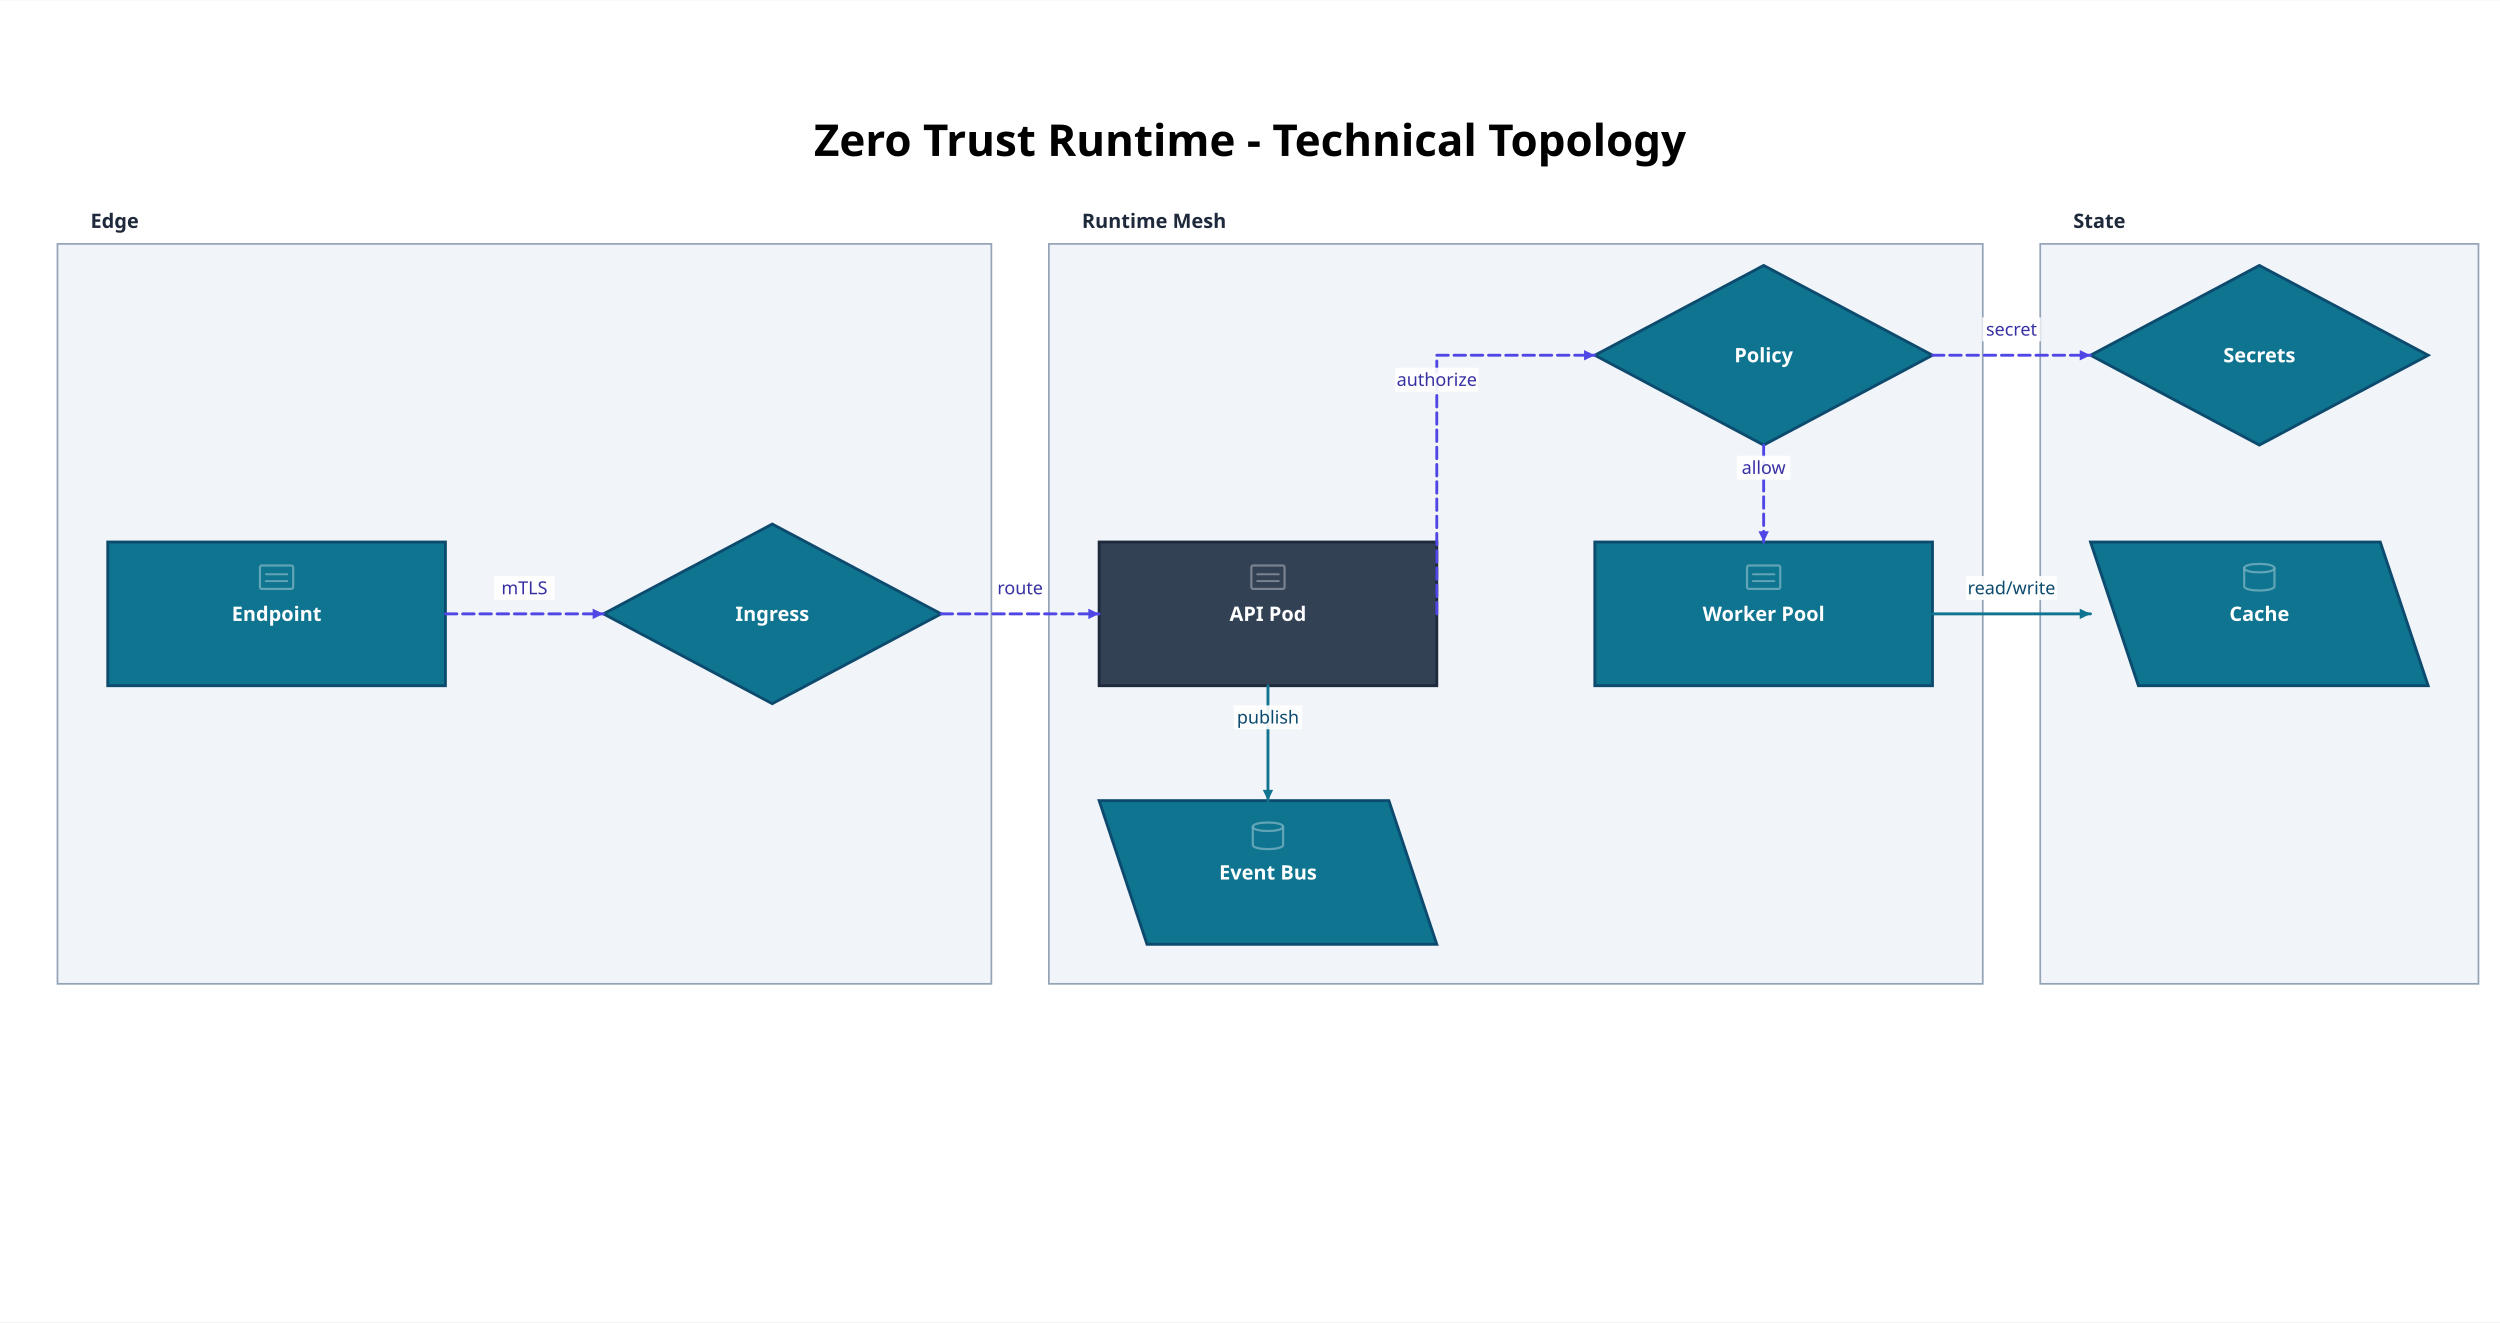
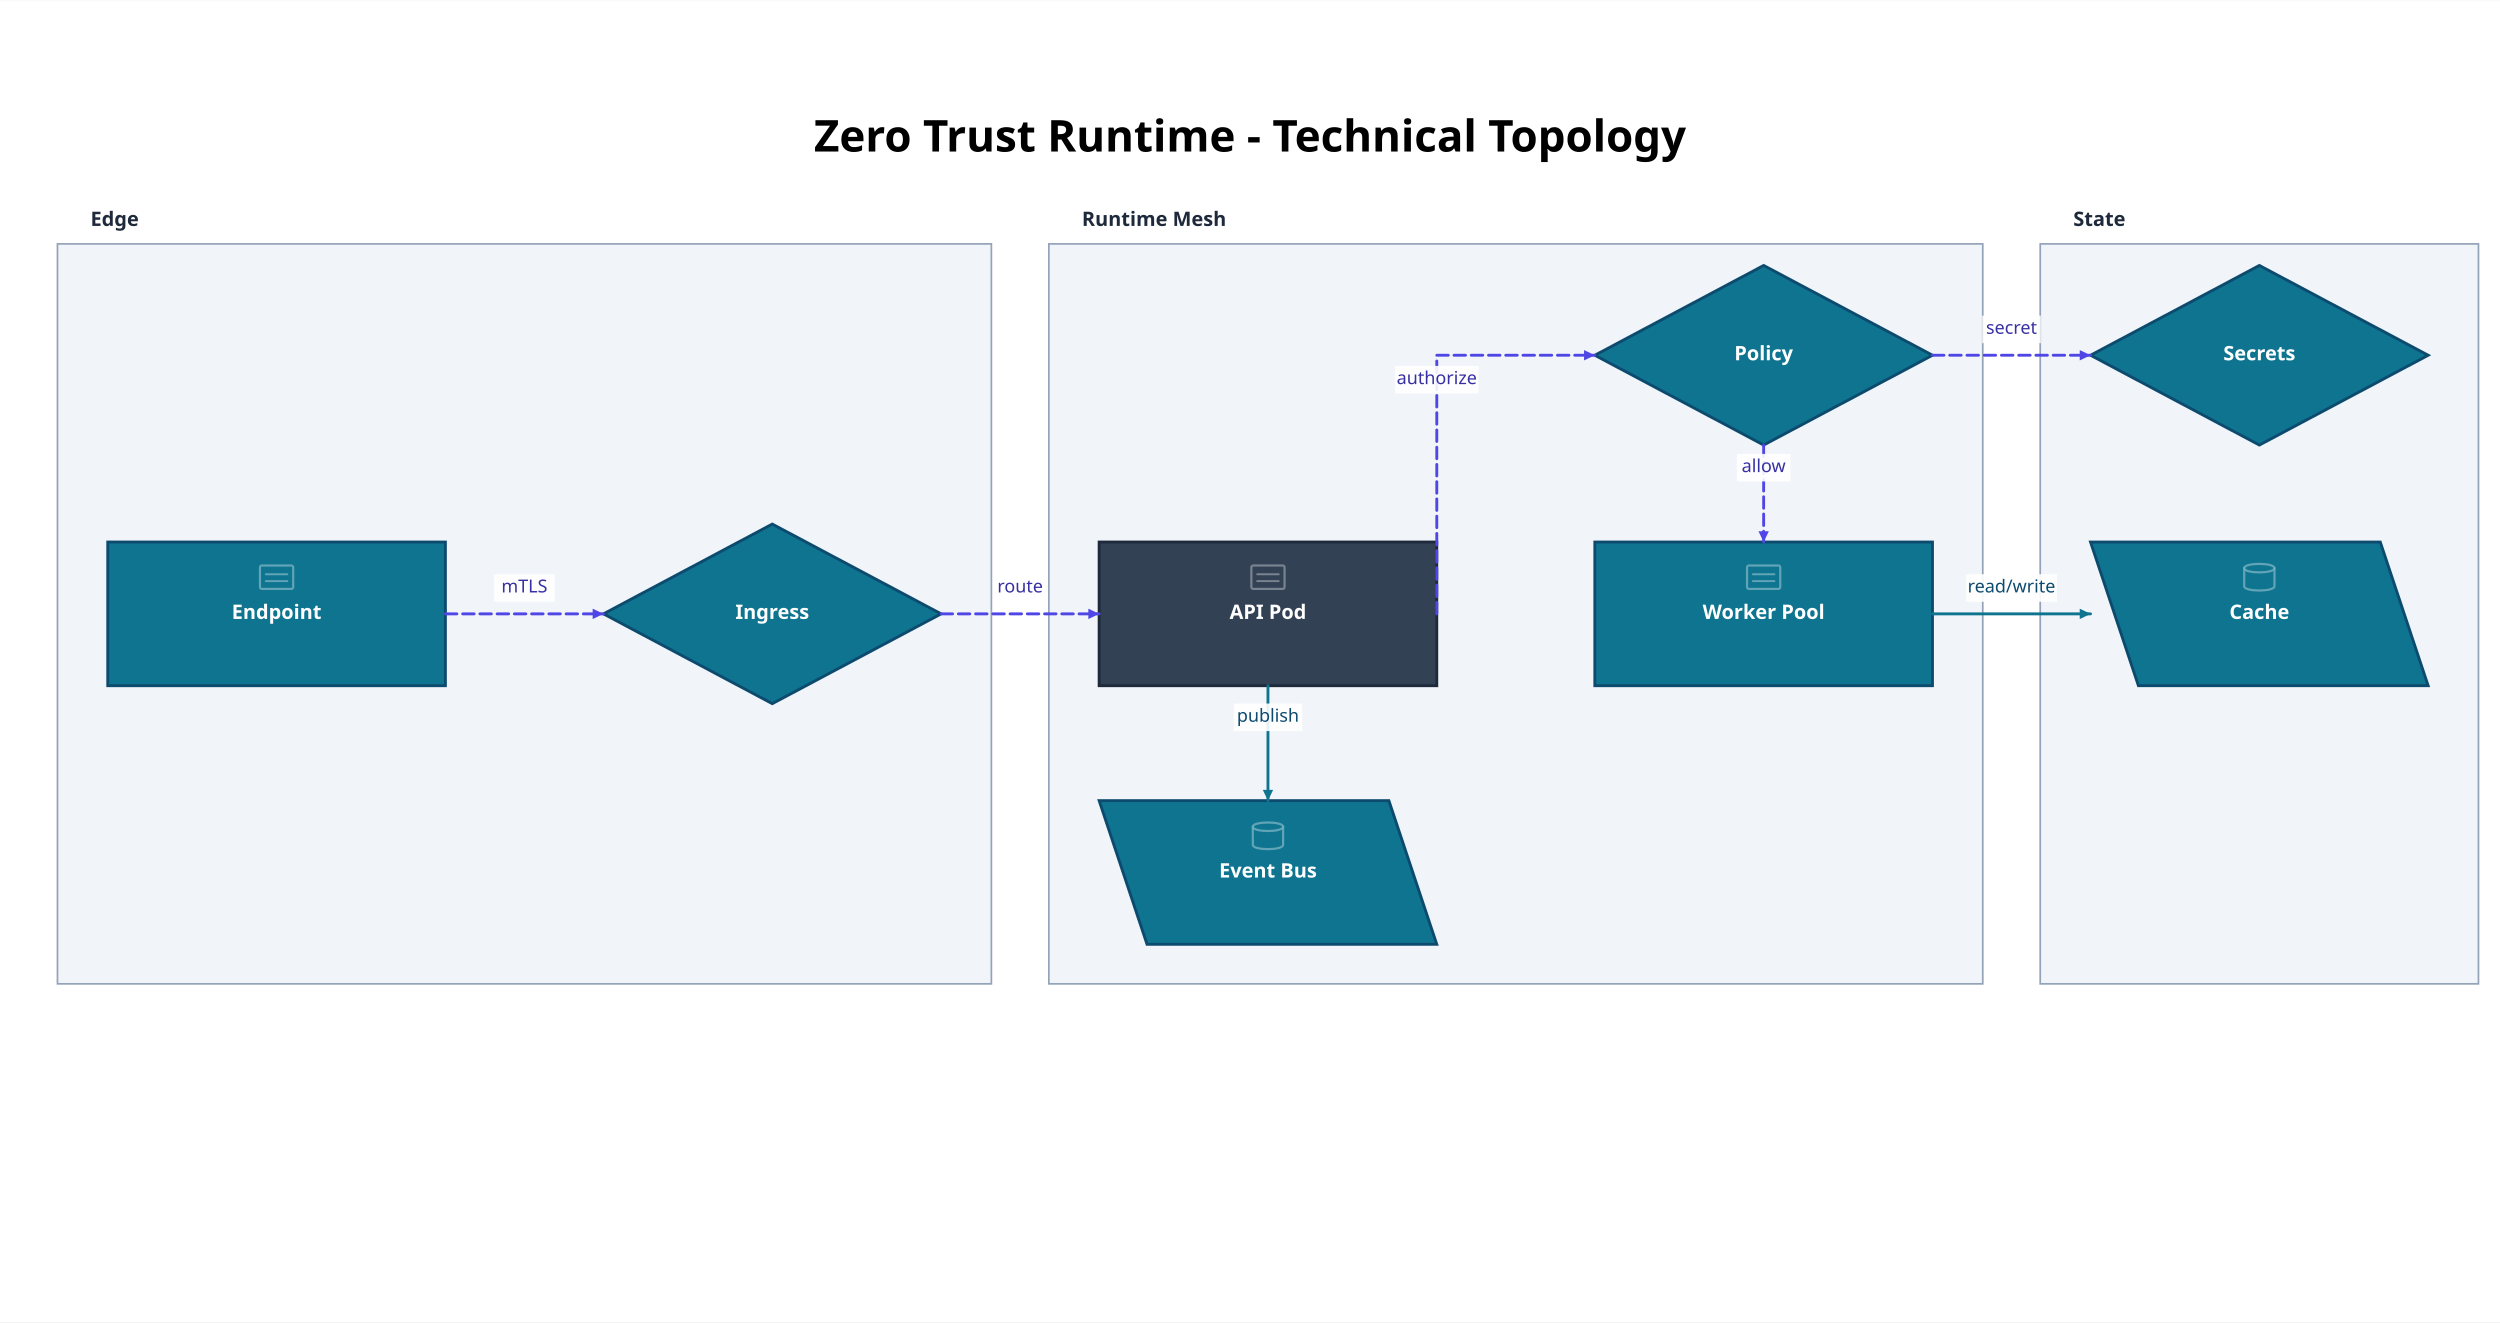
<svg xmlns="http://www.w3.org/2000/svg" width="1671" height="884" viewBox="0 0 1670.4 883.2" role="img" aria-label="Premium Technical Topology">
  <rect x="0" y="0" width="1670.4" height="883.2" fill="#FFFFFF" />
  <g data-officeimo-visio-page="Premium Technical Topology">
    <g data-visio-shape-id="edge-zone" data-visio-nameu="Rectangle">
      <path d="M 38.4 657.12 L 662.4 657.12 L 662.4 162.72 L 38.4 162.72 Z" data-officeimo-preserved-geometry="true" fill="#F1F5F9" stroke="#94A3B8" stroke-width="1.152" />
    </g>
    <g data-visio-shape-id="edge-zone-label" data-visio-nameu="Text Box">
      <path d="M 52.8 161.76 L 648 161.76 L 648 132.96 L 52.8 132.96 Z" data-officeimo-preserved-geometry="true" fill="none" stroke="none" />
-       <text x="60.48" y="147.36" font-family="Aptos" font-size="13.333" text-anchor="start" dominant-baseline="middle" fill="#1E293B" font-weight="700">
+       <text x="60.48" y="146.027" font-family="Aptos" font-size="13.333" text-anchor="start" dominant-baseline="middle" fill="#1E293B" font-weight="700">
        <tspan x="60.48" dy="0">Edge</tspan>
      </text>
    </g>
    <g data-visio-shape-id="runtime-zone" data-visio-nameu="Rectangle">
      <path d="M 700.8 657.12 L 1324.8 657.12 L 1324.8 162.72 L 700.8 162.72 Z" data-officeimo-preserved-geometry="true" fill="#F1F5F9" stroke="#94A3B8" stroke-width="1.152" />
    </g>
    <g data-visio-shape-id="runtime-zone-label" data-visio-nameu="Text Box">
      <path d="M 715.2 161.76 L 1310.4 161.76 L 1310.4 132.96 L 715.2 132.96 Z" data-officeimo-preserved-geometry="true" fill="none" stroke="none" />
-       <text x="722.88" y="147.36" font-family="Aptos" font-size="13.333" text-anchor="start" dominant-baseline="middle" fill="#1E293B" font-weight="700">
+       <text x="722.88" y="146.027" font-family="Aptos" font-size="13.333" text-anchor="start" dominant-baseline="middle" fill="#1E293B" font-weight="700">
        <tspan x="722.88" dy="0">Runtime Mesh</tspan>
      </text>
    </g>
    <g data-visio-shape-id="data-zone" data-visio-nameu="Rectangle">
      <path d="M 1363.2 657.12 L 1656 657.12 L 1656 162.72 L 1363.2 162.72 Z" data-officeimo-preserved-geometry="true" fill="#F1F5F9" stroke="#94A3B8" stroke-width="1.152" />
    </g>
    <g data-visio-shape-id="data-zone-label" data-visio-nameu="Text Box">
      <path d="M 1377.6 161.76 L 1641.6 161.76 L 1641.6 132.96 L 1377.6 132.96 Z" data-officeimo-preserved-geometry="true" fill="none" stroke="none" />
-       <text x="1385.28" y="147.36" font-family="Aptos" font-size="13.333" text-anchor="start" dominant-baseline="middle" fill="#1E293B" font-weight="700">
+       <text x="1385.28" y="146.027" font-family="Aptos" font-size="13.333" text-anchor="start" dominant-baseline="middle" fill="#1E293B" font-weight="700">
        <tspan x="1385.28" dy="0">State</tspan>
      </text>
    </g>
    <g data-visio-shape-id="endpoint" data-visio-nameu="Process">
      <path d="M 72 457.92 L 297.6 457.92 L 297.6 361.92 L 72 361.92 Z" data-officeimo-preserved-geometry="true" fill="#0E7490" stroke="#0C4A6E" stroke-width="1.92" />
      <g data-officeimo-stencil-artwork="true" data-officeimo-stencil-key="compute" opacity="0.42">
        <rect x="173.702" y="377.587" width="22.195" height="15.667" rx="1.253" fill="none" stroke="#FFFFFF" stroke-opacity="0.824" stroke-width="1.469" stroke-linecap="round" stroke-linejoin="round" />
        <line x1="177.619" y1="383.462" x2="191.981" y2="383.462" stroke="#FFFFFF" stroke-opacity="0.824" stroke-width="1.306" stroke-linecap="round" />
        <line x1="177.619" y1="388.032" x2="191.981" y2="388.032" stroke="#FFFFFF" stroke-opacity="0.824" stroke-width="1.306" stroke-linecap="round" />
      </g>
-       <text x="184.8" y="409.92" font-family="Aptos" font-size="13.333" text-anchor="middle" dominant-baseline="middle" fill="#FFFFFF" font-weight="700">
+       <text x="184.8" y="408.587" font-family="Aptos" font-size="13.333" text-anchor="middle" dominant-baseline="middle" fill="#FFFFFF" font-weight="700">
        <tspan x="184.8" dy="0">Endpoint</tspan>
      </text>
    </g>
    <g data-visio-shape-id="ingress" data-visio-nameu="Decision">
      <path d="M 516 469.92 L 628.8 409.92 L 516 349.92 L 403.2 409.92 Z" data-officeimo-preserved-geometry="true" fill="#0E7490" stroke="#0C4A6E" stroke-width="1.92" />
-       <text x="516" y="409.92" font-family="Aptos" font-size="13.333" text-anchor="middle" dominant-baseline="middle" fill="#FFFFFF" font-weight="700">
+       <text x="516" y="408.587" font-family="Aptos" font-size="13.333" text-anchor="middle" dominant-baseline="middle" fill="#FFFFFF" font-weight="700">
        <tspan x="516" dy="0">Ingress</tspan>
      </text>
    </g>
    <g data-visio-shape-id="api" data-visio-nameu="Process">
      <path d="M 734.4 457.92 L 960 457.92 L 960 361.92 L 734.4 361.92 Z" data-officeimo-preserved-geometry="true" fill="#334155" stroke="#1E293B" stroke-width="1.92" />
      <g data-officeimo-stencil-artwork="true" data-officeimo-stencil-key="compute" opacity="0.42">
        <rect x="836.102" y="377.587" width="22.195" height="15.667" rx="1.253" fill="none" stroke="#FFFFFF" stroke-opacity="0.824" stroke-width="1.469" stroke-linecap="round" stroke-linejoin="round" />
        <line x1="840.019" y1="383.462" x2="854.381" y2="383.462" stroke="#FFFFFF" stroke-opacity="0.824" stroke-width="1.306" stroke-linecap="round" />
        <line x1="840.019" y1="388.032" x2="854.381" y2="388.032" stroke="#FFFFFF" stroke-opacity="0.824" stroke-width="1.306" stroke-linecap="round" />
      </g>
-       <text x="847.2" y="409.92" font-family="Aptos" font-size="13.333" text-anchor="middle" dominant-baseline="middle" fill="#FFFFFF" font-weight="700">
+       <text x="847.2" y="408.587" font-family="Aptos" font-size="13.333" text-anchor="middle" dominant-baseline="middle" fill="#FFFFFF" font-weight="700">
        <tspan x="847.2" dy="0">API Pod</tspan>
      </text>
    </g>
    <g data-visio-shape-id="policy" data-visio-nameu="Decision">
      <path d="M 1178.4 297.12 L 1291.2 237.12 L 1178.4 177.12 L 1065.6 237.12 Z" data-officeimo-preserved-geometry="true" fill="#0E7490" stroke="#0C4A6E" stroke-width="1.92" />
-       <text x="1178.4" y="237.12" font-family="Aptos" font-size="13.333" text-anchor="middle" dominant-baseline="middle" fill="#FFFFFF" font-weight="700">
+       <text x="1178.4" y="235.787" font-family="Aptos" font-size="13.333" text-anchor="middle" dominant-baseline="middle" fill="#FFFFFF" font-weight="700">
        <tspan x="1178.4" dy="0">Policy</tspan>
      </text>
    </g>
    <g data-visio-shape-id="worker" data-visio-nameu="Process">
      <path d="M 1065.6 457.92 L 1291.2 457.92 L 1291.2 361.92 L 1065.6 361.92 Z" data-officeimo-preserved-geometry="true" fill="#0E7490" stroke="#0C4A6E" stroke-width="1.92" />
      <g data-officeimo-stencil-artwork="true" data-officeimo-stencil-key="compute" opacity="0.42">
        <rect x="1167.302" y="377.587" width="22.195" height="15.667" rx="1.253" fill="none" stroke="#FFFFFF" stroke-opacity="0.824" stroke-width="1.469" stroke-linecap="round" stroke-linejoin="round" />
        <line x1="1171.219" y1="383.462" x2="1185.581" y2="383.462" stroke="#FFFFFF" stroke-opacity="0.824" stroke-width="1.306" stroke-linecap="round" />
        <line x1="1171.219" y1="388.032" x2="1185.581" y2="388.032" stroke="#FFFFFF" stroke-opacity="0.824" stroke-width="1.306" stroke-linecap="round" />
      </g>
-       <text x="1178.4" y="409.92" font-family="Aptos" font-size="13.333" text-anchor="middle" dominant-baseline="middle" fill="#FFFFFF" font-weight="700">
+       <text x="1178.4" y="408.587" font-family="Aptos" font-size="13.333" text-anchor="middle" dominant-baseline="middle" fill="#FFFFFF" font-weight="700">
        <tspan x="1178.4" dy="0">Worker Pool</tspan>
      </text>
    </g>
    <g data-visio-shape-id="events" data-visio-nameu="Data">
      <path d="M 766.4 630.72 L 960 630.72 L 928 534.72 L 734.4 534.72 Z" data-officeimo-preserved-geometry="true" fill="#0E7490" stroke="#0C4A6E" stroke-width="1.92" />
      <g data-officeimo-stencil-artwork="true" data-officeimo-stencil-key="data" opacity="0.42">
        <path d="M837.082 552.163C837.082 548.377 857.318 548.377 857.318 552.163L857.318 564.279C857.318 568.065 837.082 568.065 837.082 564.279Z" fill="none" stroke="#FFFFFF" stroke-opacity="0.824" stroke-width="1.469" stroke-linecap="round" stroke-linejoin="round" />
        <path d="M837.082 552.163C837.082 555.949 857.318 555.949 857.318 552.163" fill="none" stroke="#FFFFFF" stroke-opacity="0.824" stroke-width="1.469" stroke-linecap="round" stroke-linejoin="round" />
      </g>
-       <text x="847.2" y="582.72" font-family="Aptos" font-size="13.333" text-anchor="middle" dominant-baseline="middle" fill="#FFFFFF" font-weight="700">
+       <text x="847.2" y="581.387" font-family="Aptos" font-size="13.333" text-anchor="middle" dominant-baseline="middle" fill="#FFFFFF" font-weight="700">
        <tspan x="847.2" dy="0">Event Bus</tspan>
      </text>
    </g>
    <g data-visio-shape-id="cache" data-visio-nameu="Data">
      <path d="M 1428.8 457.92 L 1622.4 457.92 L 1590.4 361.92 L 1396.8 361.92 Z" data-officeimo-preserved-geometry="true" fill="#0E7490" stroke="#0C4A6E" stroke-width="1.92" />
      <g data-officeimo-stencil-artwork="true" data-officeimo-stencil-key="data" opacity="0.42">
        <path d="M1499.482 379.363C1499.482 375.577 1519.718 375.577 1519.718 379.363L1519.718 391.479C1519.718 395.265 1499.482 395.265 1499.482 391.479Z" fill="none" stroke="#FFFFFF" stroke-opacity="0.824" stroke-width="1.469" stroke-linecap="round" stroke-linejoin="round" />
        <path d="M1499.482 379.363C1499.482 383.149 1519.718 383.149 1519.718 379.363" fill="none" stroke="#FFFFFF" stroke-opacity="0.824" stroke-width="1.469" stroke-linecap="round" stroke-linejoin="round" />
      </g>
-       <text x="1509.6" y="409.92" font-family="Aptos" font-size="13.333" text-anchor="middle" dominant-baseline="middle" fill="#FFFFFF" font-weight="700">
+       <text x="1509.6" y="408.587" font-family="Aptos" font-size="13.333" text-anchor="middle" dominant-baseline="middle" fill="#FFFFFF" font-weight="700">
        <tspan x="1509.6" dy="0">Cache</tspan>
      </text>
    </g>
    <g data-visio-shape-id="vault" data-visio-nameu="Decision">
      <path d="M 1509.6 297.12 L 1622.4 237.12 L 1509.6 177.12 L 1396.8 237.12 Z" data-officeimo-preserved-geometry="true" fill="#0E7490" stroke="#0C4A6E" stroke-width="1.92" />
-       <text x="1509.6" y="237.12" font-family="Aptos" font-size="13.333" text-anchor="middle" dominant-baseline="middle" fill="#FFFFFF" font-weight="700">
+       <text x="1509.6" y="235.787" font-family="Aptos" font-size="13.333" text-anchor="middle" dominant-baseline="middle" fill="#FFFFFF" font-weight="700">
        <tspan x="1509.6" dy="0">Secrets</tspan>
      </text>
    </g>
    <g data-visio-shape-id="title" data-visio-nameu="Text Box">
      <path d="M 76.8 115.2 L 1593.6 115.2 L 1593.6 72 L 76.8 72 Z" data-officeimo-preserved-geometry="true" fill="none" stroke="none" />
-       <text x="835.2" y="93.6" font-family="Aptos Display" font-size="29.333" text-anchor="middle" dominant-baseline="middle" fill="#000000" font-weight="700">
+       <text x="835.2" y="90.667" font-family="Aptos Display" font-size="29.333" text-anchor="middle" dominant-baseline="middle" fill="#000000" font-weight="700">
        <tspan x="835.2" dy="0">Zero Trust Runtime - Technical Topology</tspan>
      </text>
    </g>
    <g data-visio-connector-id="1">
      <path d="M 297.6 409.92 L 297.6 409.92 L 403.2 409.92" fill="none" stroke="#4F46E5" stroke-width="1.92" stroke-linecap="round" stroke-linejoin="round" stroke-dasharray="7.68 3.84" />
      <path data-officeimo-connector-arrow="end" d="M 403.2 409.92 L 395.992 413.391 L 395.992 406.449 Z" fill="#4F46E5" stroke="none" />
-       <rect data-officeimo-text-background="true" data-officeimo-connector-label-background="true" x="330.24" y="384.64" width="40.32" height="16" fill="#FFFFFF" fill-opacity="0.902" />
-       <text x="350.4" y="392.64" font-family="Aptos" font-size="12" text-anchor="middle" dominant-baseline="middle" fill="#3730A3">
+       <rect data-officeimo-text-background="true" data-officeimo-connector-label-background="true" x="330.24" y="383.44" width="40.32" height="18.4" fill="#FFFFFF" fill-opacity="0.902" />
+       <text x="350.4" y="391.44" font-family="Aptos" font-size="12" text-anchor="middle" dominant-baseline="middle" fill="#3730A3">
        <tspan x="350.4" dy="0">mTLS</tspan>
      </text>
    </g>
    <g data-visio-connector-id="2">
      <path d="M 628.8 409.92 L 628.8 409.92 L 734.4 409.92" fill="none" stroke="#4F46E5" stroke-width="1.92" stroke-linecap="round" stroke-linejoin="round" stroke-dasharray="7.68 3.84" />
      <path data-officeimo-connector-arrow="end" d="M 734.4 409.92 L 727.192 413.391 L 727.192 406.449 Z" fill="#4F46E5" stroke="none" />
-       <rect data-officeimo-text-background="true" data-officeimo-connector-label-background="true" x="665.34" y="384.64" width="32.52" height="16" fill="#FFFFFF" fill-opacity="0.902" />
-       <text x="681.6" y="392.64" font-family="Aptos" font-size="12" text-anchor="middle" dominant-baseline="middle" fill="#3730A3">
+       <rect data-officeimo-text-background="true" data-officeimo-connector-label-background="true" x="665.34" y="383.44" width="32.52" height="18.4" fill="#FFFFFF" fill-opacity="0.902" />
+       <text x="681.6" y="391.44" font-family="Aptos" font-size="12" text-anchor="middle" dominant-baseline="middle" fill="#3730A3">
        <tspan x="681.6" dy="0">route</tspan>
      </text>
    </g>
    <g data-visio-connector-id="3">
      <path d="M 960 409.92 L 960 237.12 L 1065.6 237.12" fill="none" stroke="#4F46E5" stroke-width="1.92" stroke-linecap="round" stroke-linejoin="round" stroke-dasharray="7.68 3.84" />
      <path data-officeimo-connector-arrow="end" d="M 1065.6 237.12 L 1058.392 240.591 L 1058.392 233.649 Z" fill="#4F46E5" stroke="none" />
-       <rect data-officeimo-text-background="true" data-officeimo-connector-label-background="true" x="932.16" y="245.44" width="55.68" height="16" fill="#FFFFFF" fill-opacity="0.902" />
-       <text x="960" y="253.44" font-family="Aptos" font-size="12" text-anchor="middle" dominant-baseline="middle" fill="#3730A3">
+       <rect data-officeimo-text-background="true" data-officeimo-connector-label-background="true" x="932.16" y="244.24" width="55.68" height="18.4" fill="#FFFFFF" fill-opacity="0.902" />
+       <text x="960" y="252.24" font-family="Aptos" font-size="12" text-anchor="middle" dominant-baseline="middle" fill="#3730A3">
        <tspan x="960" dy="0">authorize</tspan>
      </text>
    </g>
    <g data-visio-connector-id="4">
      <path d="M 1178.4 297.12 L 1178.4 361.92 L 1178.4 361.92" fill="none" stroke="#4F46E5" stroke-width="1.92" stroke-linecap="round" stroke-linejoin="round" stroke-dasharray="7.68 3.84" />
      <path data-officeimo-connector-arrow="end" d="M 1178.4 361.92 L 1174.929 354.712 L 1181.871 354.712 Z" fill="#4F46E5" stroke="none" />
-       <rect data-officeimo-text-background="true" data-officeimo-connector-label-background="true" x="1160.52" y="304.24" width="35.76" height="16" fill="#FFFFFF" fill-opacity="0.902" />
-       <text x="1178.4" y="312.24" font-family="Aptos" font-size="12" text-anchor="middle" dominant-baseline="middle" fill="#3730A3">
+       <rect data-officeimo-text-background="true" data-officeimo-connector-label-background="true" x="1160.52" y="303.04" width="35.76" height="18.4" fill="#FFFFFF" fill-opacity="0.902" />
+       <text x="1178.4" y="311.04" font-family="Aptos" font-size="12" text-anchor="middle" dominant-baseline="middle" fill="#3730A3">
        <tspan x="1178.4" dy="0">allow</tspan>
      </text>
    </g>
    <g data-visio-connector-id="5">
      <path d="M 1291.2 237.12 L 1291.2 237.12 L 1396.8 237.12" fill="none" stroke="#4F46E5" stroke-width="1.92" stroke-linecap="round" stroke-linejoin="round" stroke-dasharray="7.68 3.84" />
      <path data-officeimo-connector-arrow="end" d="M 1396.8 237.12 L 1389.592 240.591 L 1389.592 233.649 Z" fill="#4F46E5" stroke="none" />
-       <rect data-officeimo-text-background="true" data-officeimo-connector-label-background="true" x="1324.44" y="211.84" width="39.12" height="16" fill="#FFFFFF" fill-opacity="0.902" />
-       <text x="1344" y="219.84" font-family="Aptos" font-size="12" text-anchor="middle" dominant-baseline="middle" fill="#3730A3">
+       <rect data-officeimo-text-background="true" data-officeimo-connector-label-background="true" x="1324.44" y="210.64" width="39.12" height="18.4" fill="#FFFFFF" fill-opacity="0.902" />
+       <text x="1344" y="218.64" font-family="Aptos" font-size="12" text-anchor="middle" dominant-baseline="middle" fill="#3730A3">
        <tspan x="1344" dy="0">secret</tspan>
      </text>
    </g>
    <g data-visio-connector-id="6">
      <path d="M 847.2 457.92 L 847.2 534.72 L 847.2 534.72" fill="none" stroke="#0E7490" stroke-width="1.92" stroke-linecap="round" stroke-linejoin="round" />
      <path data-officeimo-connector-arrow="end" d="M 847.2 534.72 L 843.729 527.512 L 850.671 527.512 Z" fill="#0E7490" stroke="none" />
-       <rect data-officeimo-text-background="true" data-officeimo-connector-label-background="true" x="824.34" y="471.04" width="45.72" height="16" fill="#FFFFFF" fill-opacity="0.902" />
-       <text x="847.2" y="479.04" font-family="Aptos" font-size="12" text-anchor="middle" dominant-baseline="middle" fill="#0C4A6E">
+       <rect data-officeimo-text-background="true" data-officeimo-connector-label-background="true" x="824.34" y="469.84" width="45.72" height="18.4" fill="#FFFFFF" fill-opacity="0.902" />
+       <text x="847.2" y="477.84" font-family="Aptos" font-size="12" text-anchor="middle" dominant-baseline="middle" fill="#0C4A6E">
        <tspan x="847.2" dy="0">publish</tspan>
      </text>
    </g>
    <g data-visio-connector-id="7">
      <path d="M 1291.2 409.92 L 1291.2 409.92 L 1396.8 409.92" fill="none" stroke="#0E7490" stroke-width="1.92" stroke-linecap="round" stroke-linejoin="round" />
      <path data-officeimo-connector-arrow="end" d="M 1396.8 409.92 L 1389.592 413.391 L 1389.592 406.449 Z" fill="#0E7490" stroke="none" />
-       <rect data-officeimo-text-background="true" data-officeimo-connector-label-background="true" x="1313.64" y="384.64" width="60.72" height="16" fill="#FFFFFF" fill-opacity="0.902" />
-       <text x="1344" y="392.64" font-family="Aptos" font-size="12" text-anchor="middle" dominant-baseline="middle" fill="#0C4A6E">
+       <rect data-officeimo-text-background="true" data-officeimo-connector-label-background="true" x="1313.64" y="383.44" width="60.72" height="18.4" fill="#FFFFFF" fill-opacity="0.902" />
+       <text x="1344" y="391.44" font-family="Aptos" font-size="12" text-anchor="middle" dominant-baseline="middle" fill="#0C4A6E">
        <tspan x="1344" dy="0">read/write</tspan>
      </text>
    </g>
  </g>
</svg>
